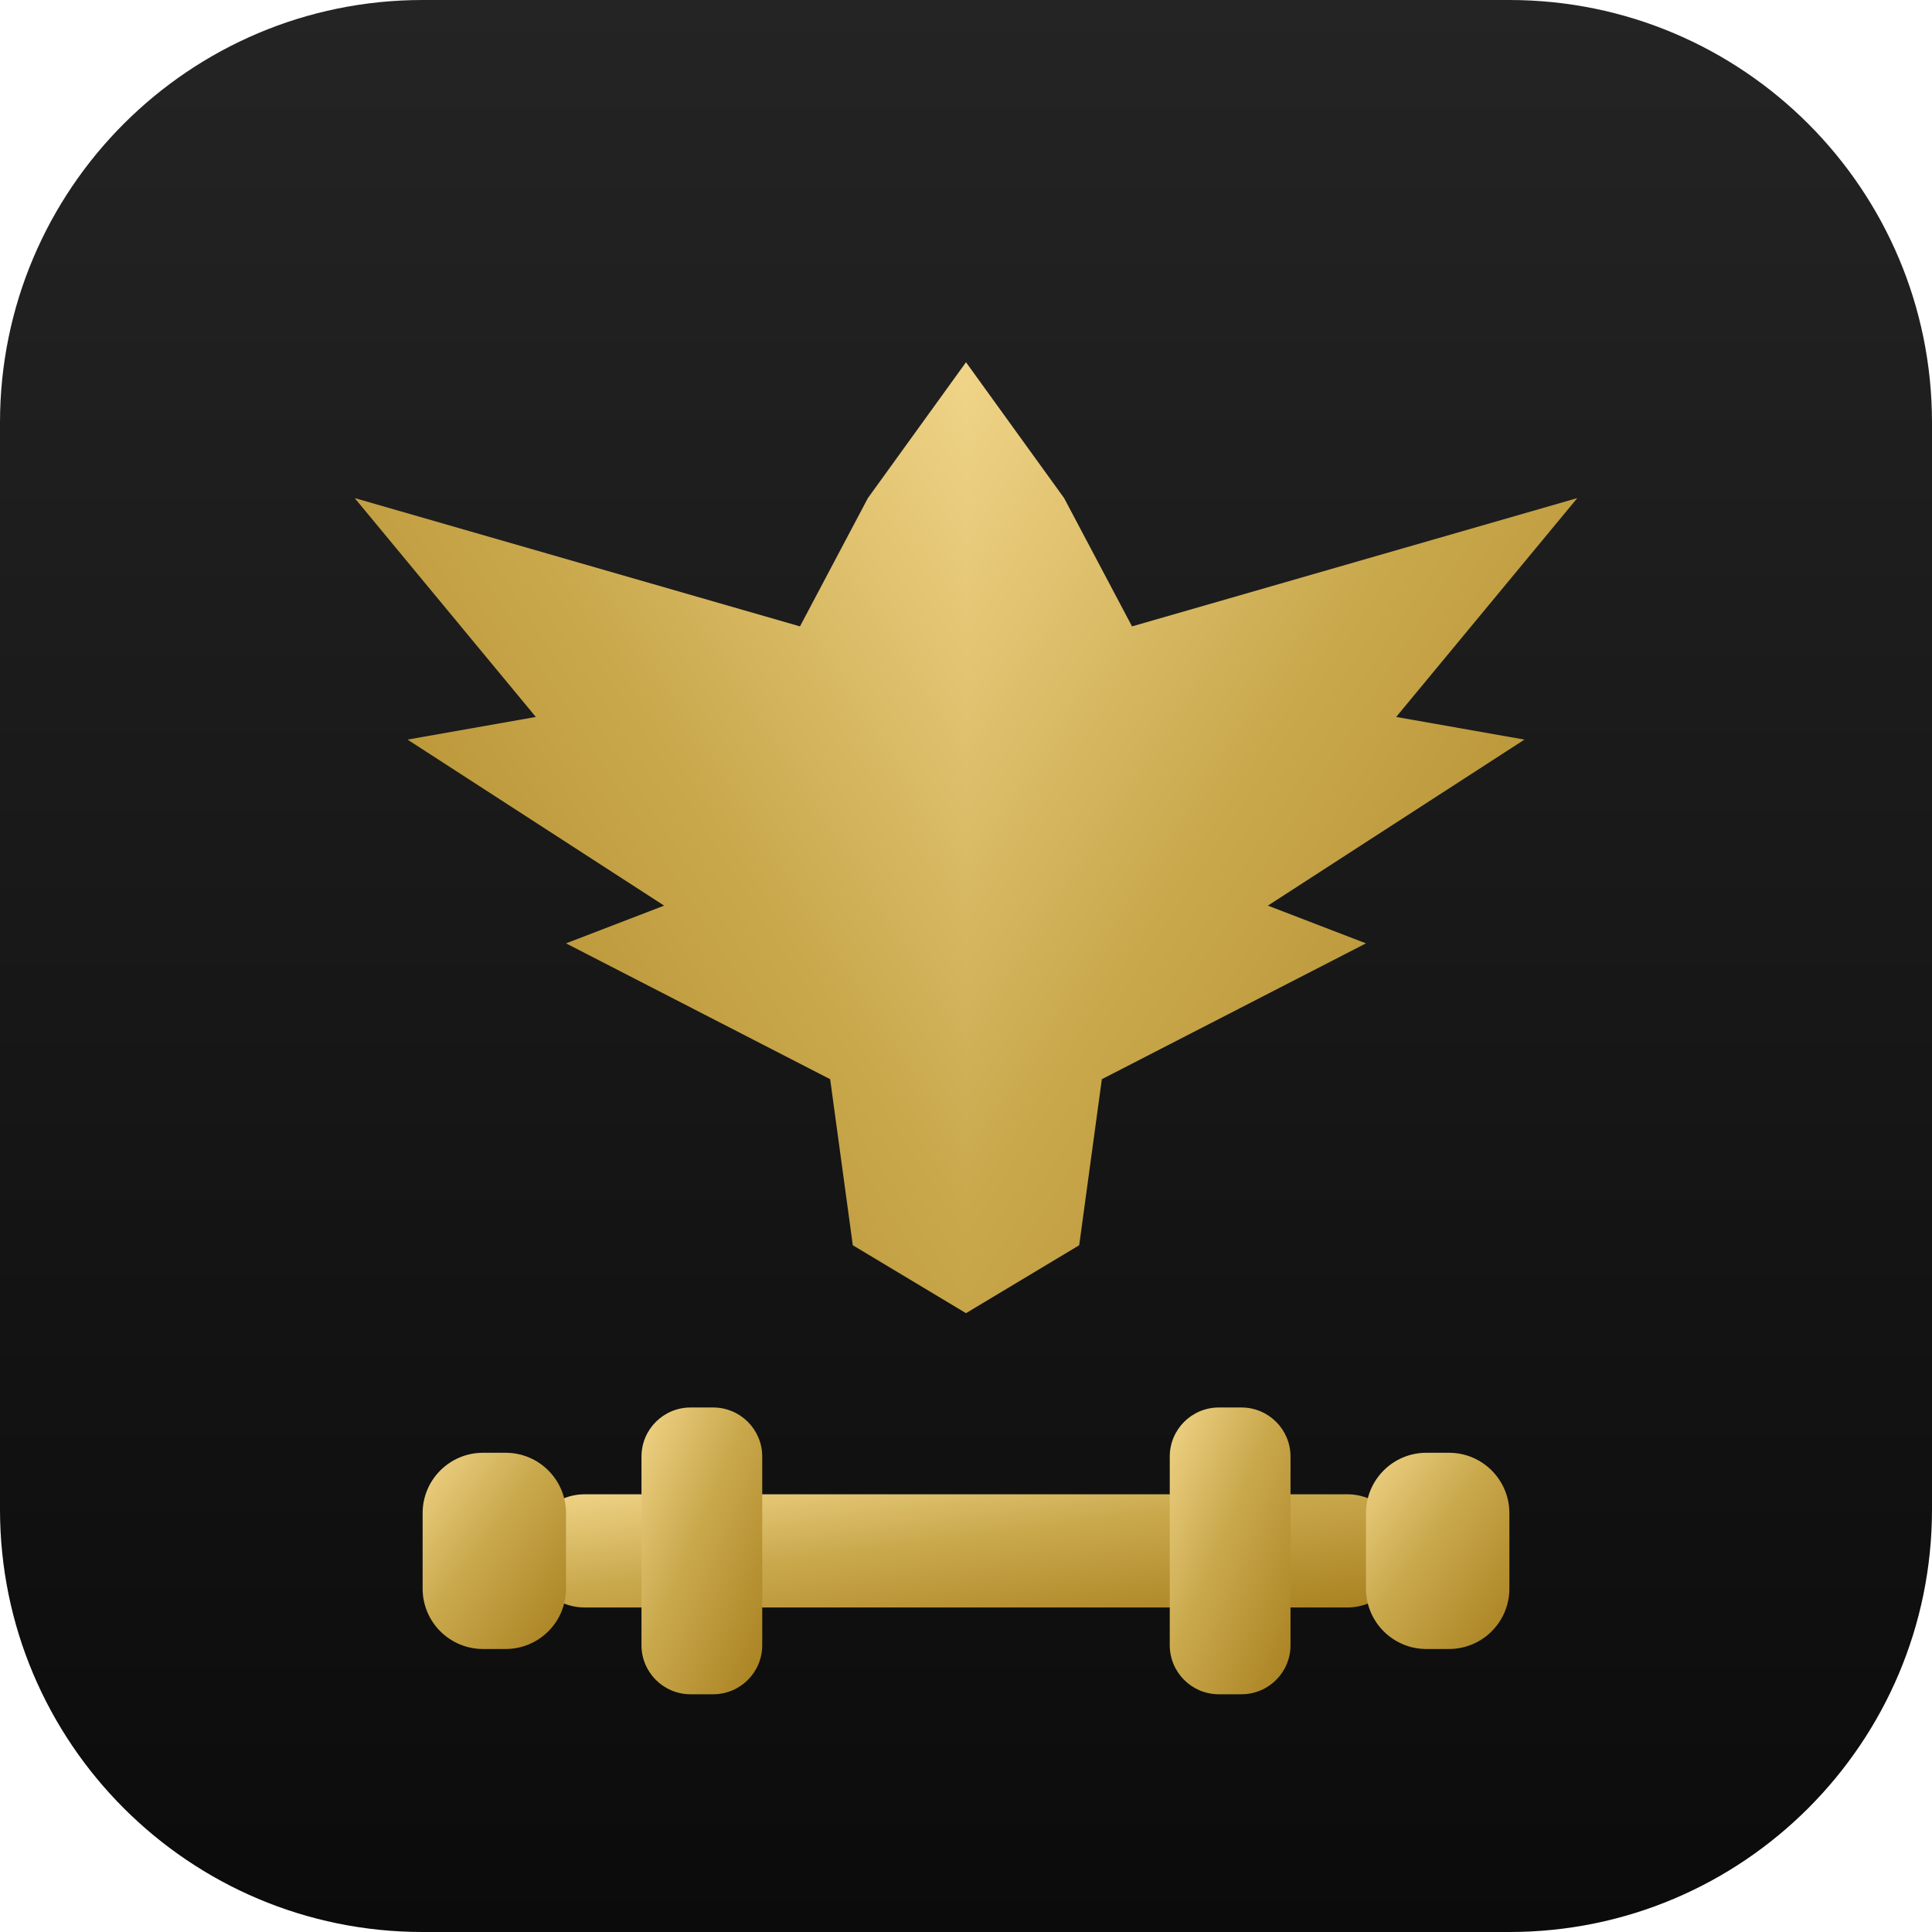
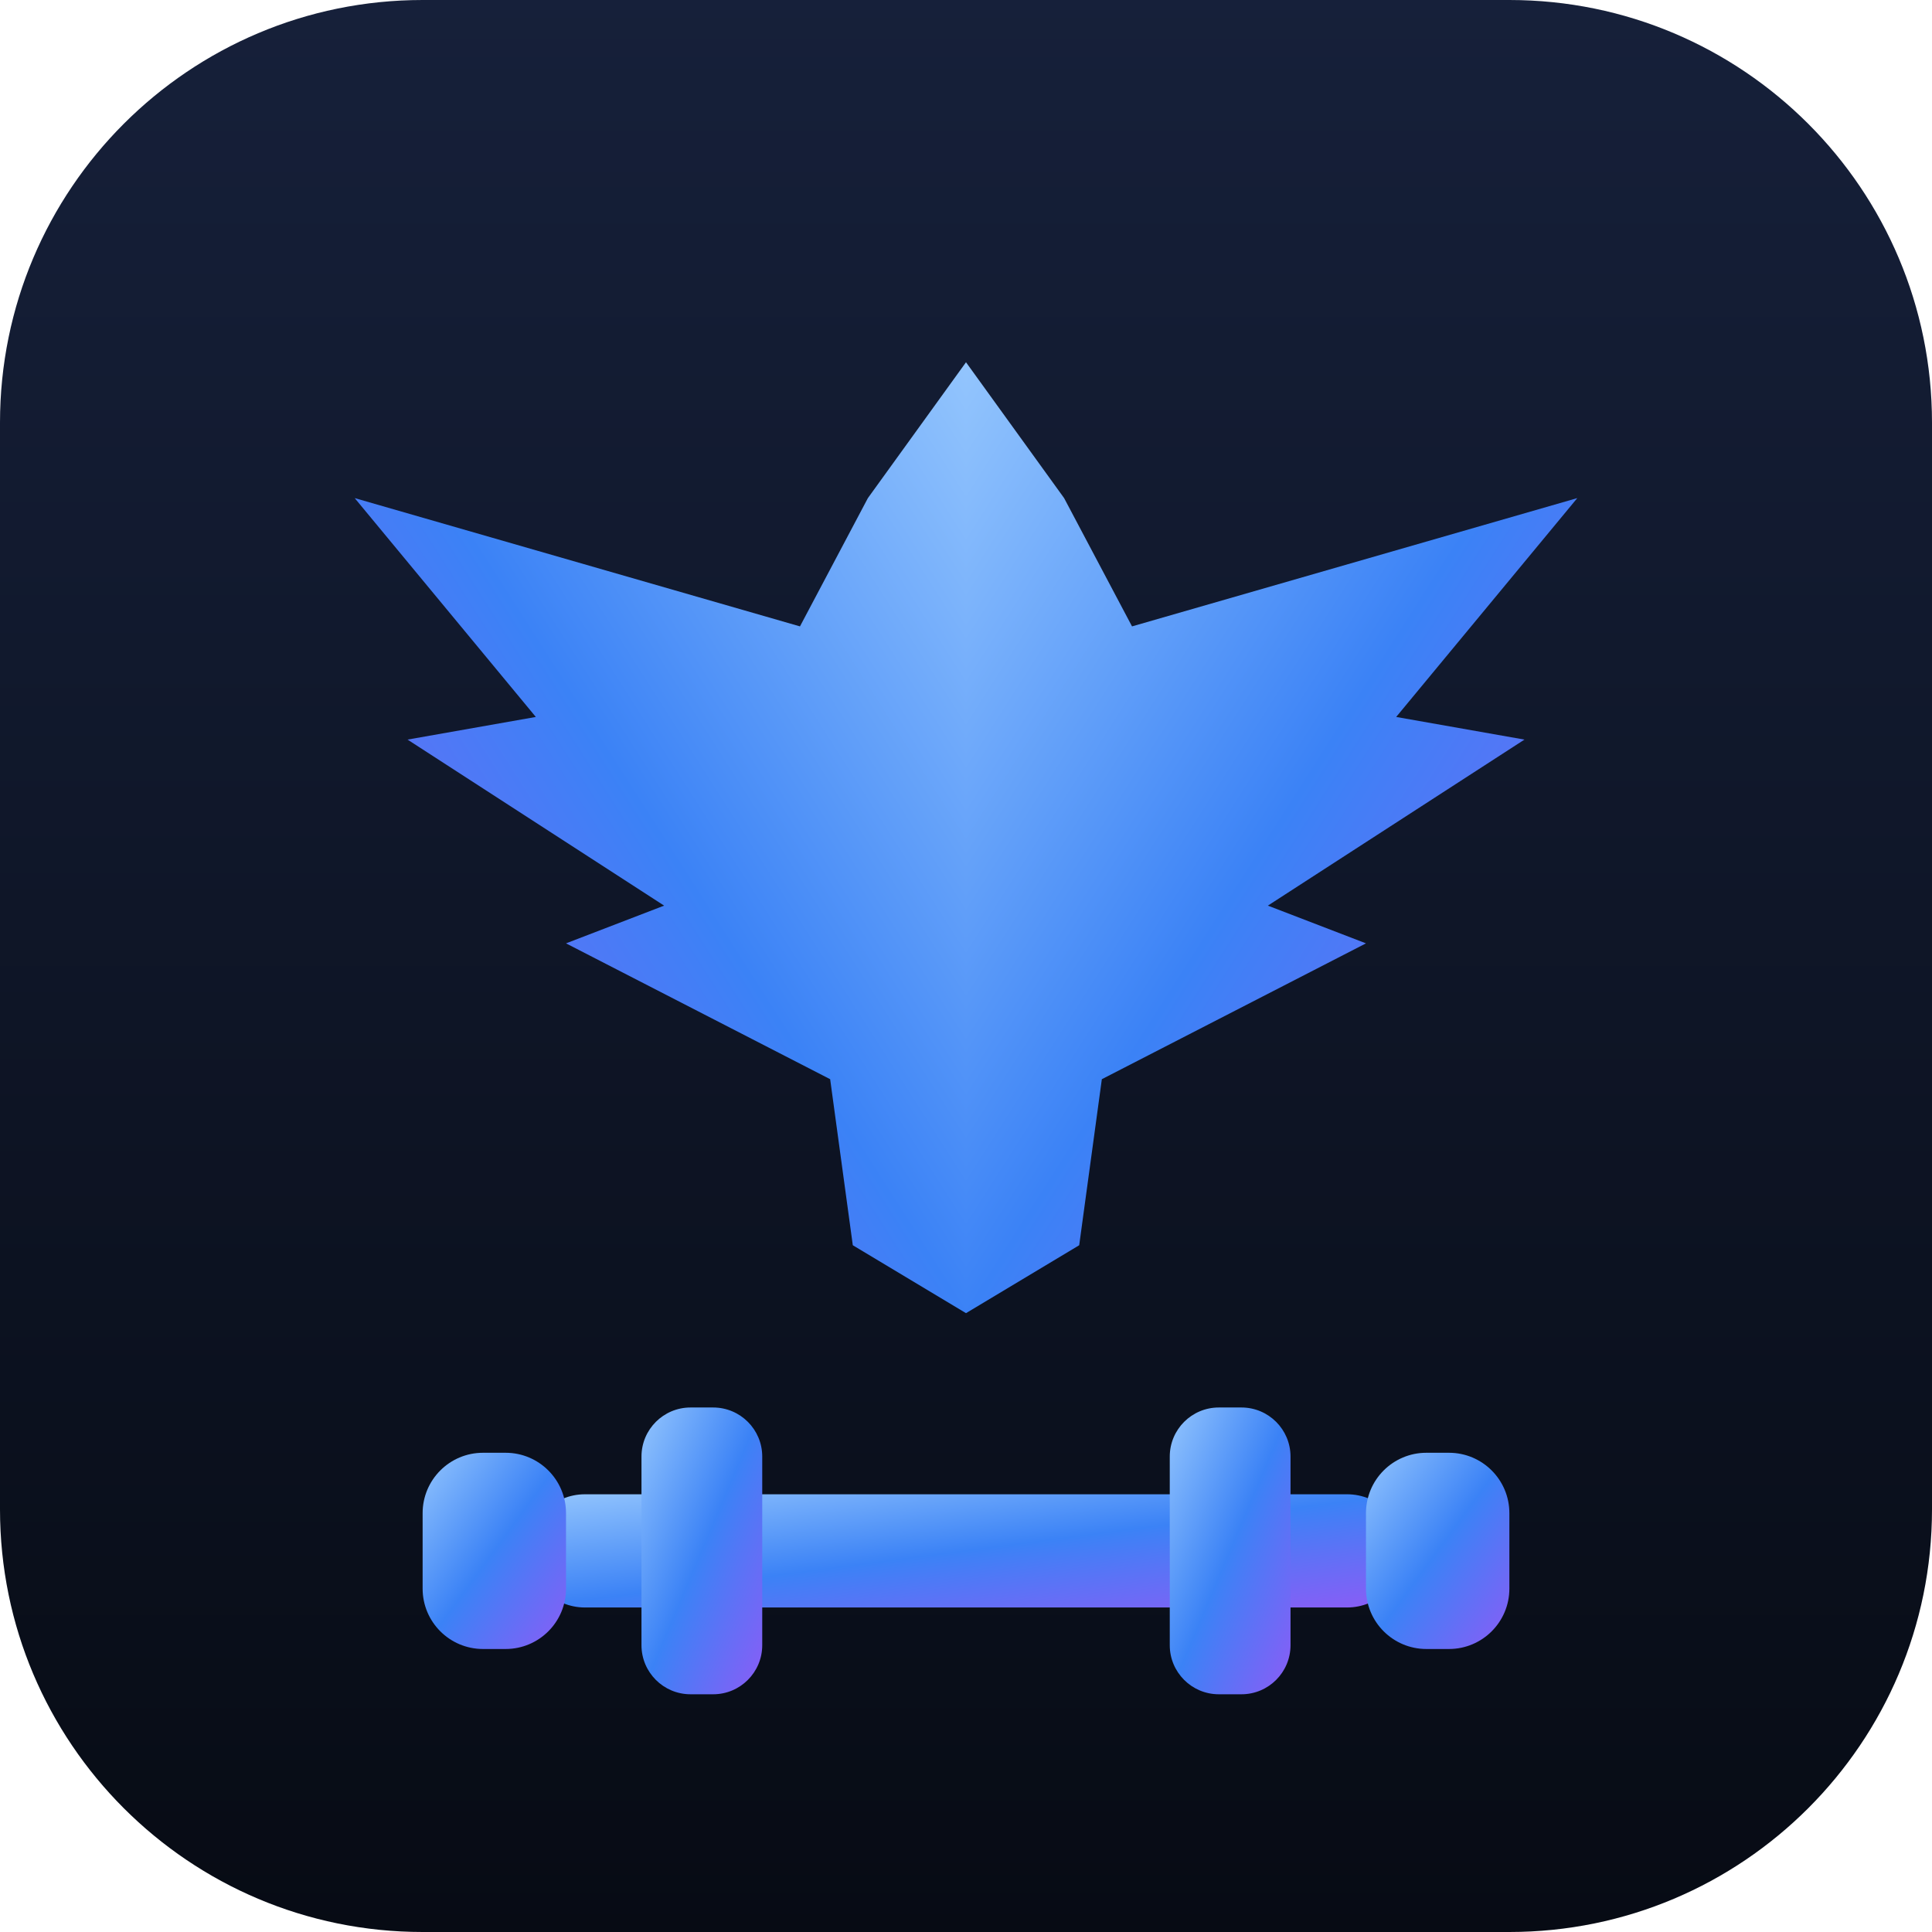
<svg xmlns="http://www.w3.org/2000/svg" width="512" height="512" viewBox="0 0 512 512">
  <defs>
    <linearGradient id="gold" x1="0" y1="0" x2="1" y2="1">
-       <stop offset="0%" stop-color="#F0D488" />
-       <stop offset="45%" stop-color="#C9A84C" />
-       <stop offset="100%" stop-color="#A8801F" />
+       <stop offset="0%" stop-color="#93C5FD" />
+       <stop offset="50%" stop-color="#3B82F6" />
+       <stop offset="100%" stop-color="#8B5CF6" />
    </linearGradient>
    <linearGradient id="bg" x1="0" y1="0" x2="0" y2="1">
-       <stop offset="0%" stop-color="#242424" />
-       <stop offset="100%" stop-color="#0b0b0b" />
+       <stop offset="0%" stop-color="#16203A" />
+       <stop offset="100%" stop-color="#070B14" />
    </linearGradient>
  </defs>
  <rect width="512" height="512" fill="url(#bg)" rx="112" />
  <g transform="translate(256 256) scale(1) translate(-256 -256)" fill="url(#gold)">
    <g>
      <path d="M256 96    L282 132    L300 166    L418 132    L370 190    L404 196    L336 240    L362 250    L292 286    L286 330    L256 348    Z" />
      <path d="M256 96    L282 132    L300 166    L418 132    L370 190    L404 196    L336 240    L362 250    L292 286    L286 330    L256 348    Z" transform="translate(512 0) scale(-1 1)" />
    </g>
    <rect x="140" y="396" width="232" height="30" rx="15" />
    <rect x="170" y="373" width="32" height="76" rx="13" />
    <rect x="310" y="373" width="32" height="76" rx="13" />
    <rect x="112" y="385" width="38" height="52" rx="16" />
    <rect x="362" y="385" width="38" height="52" rx="16" />
  </g>
</svg>
